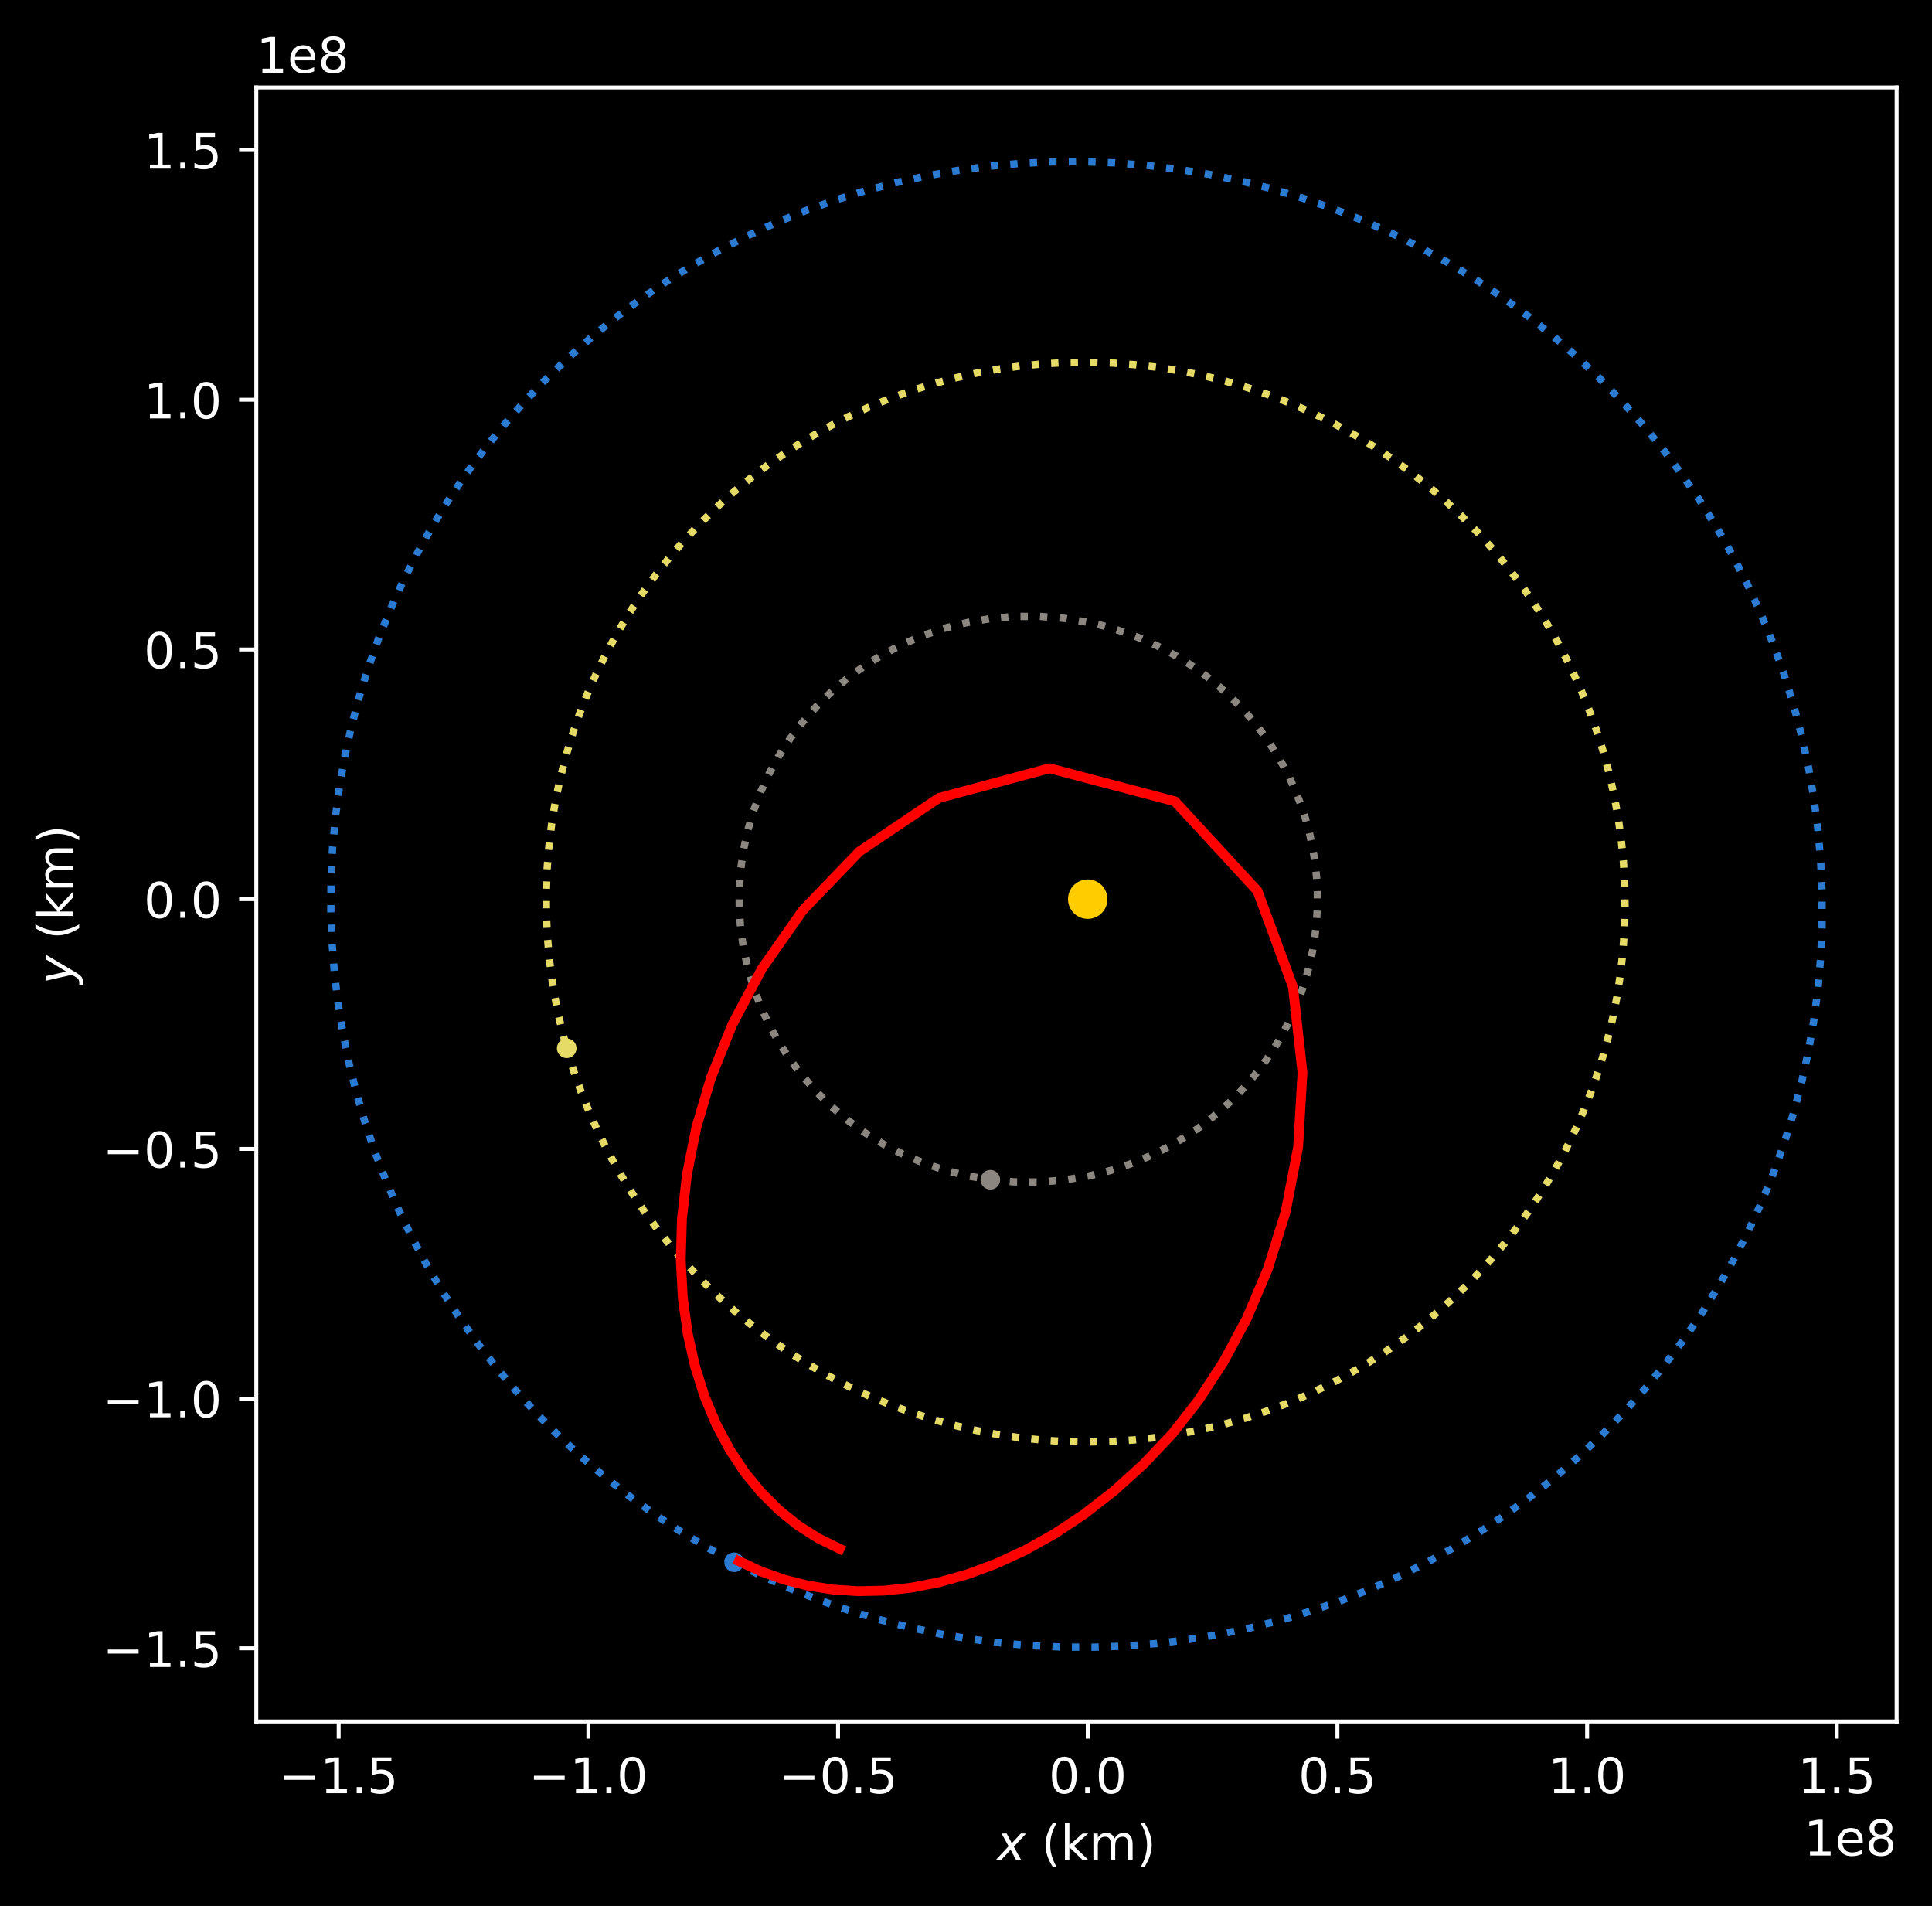
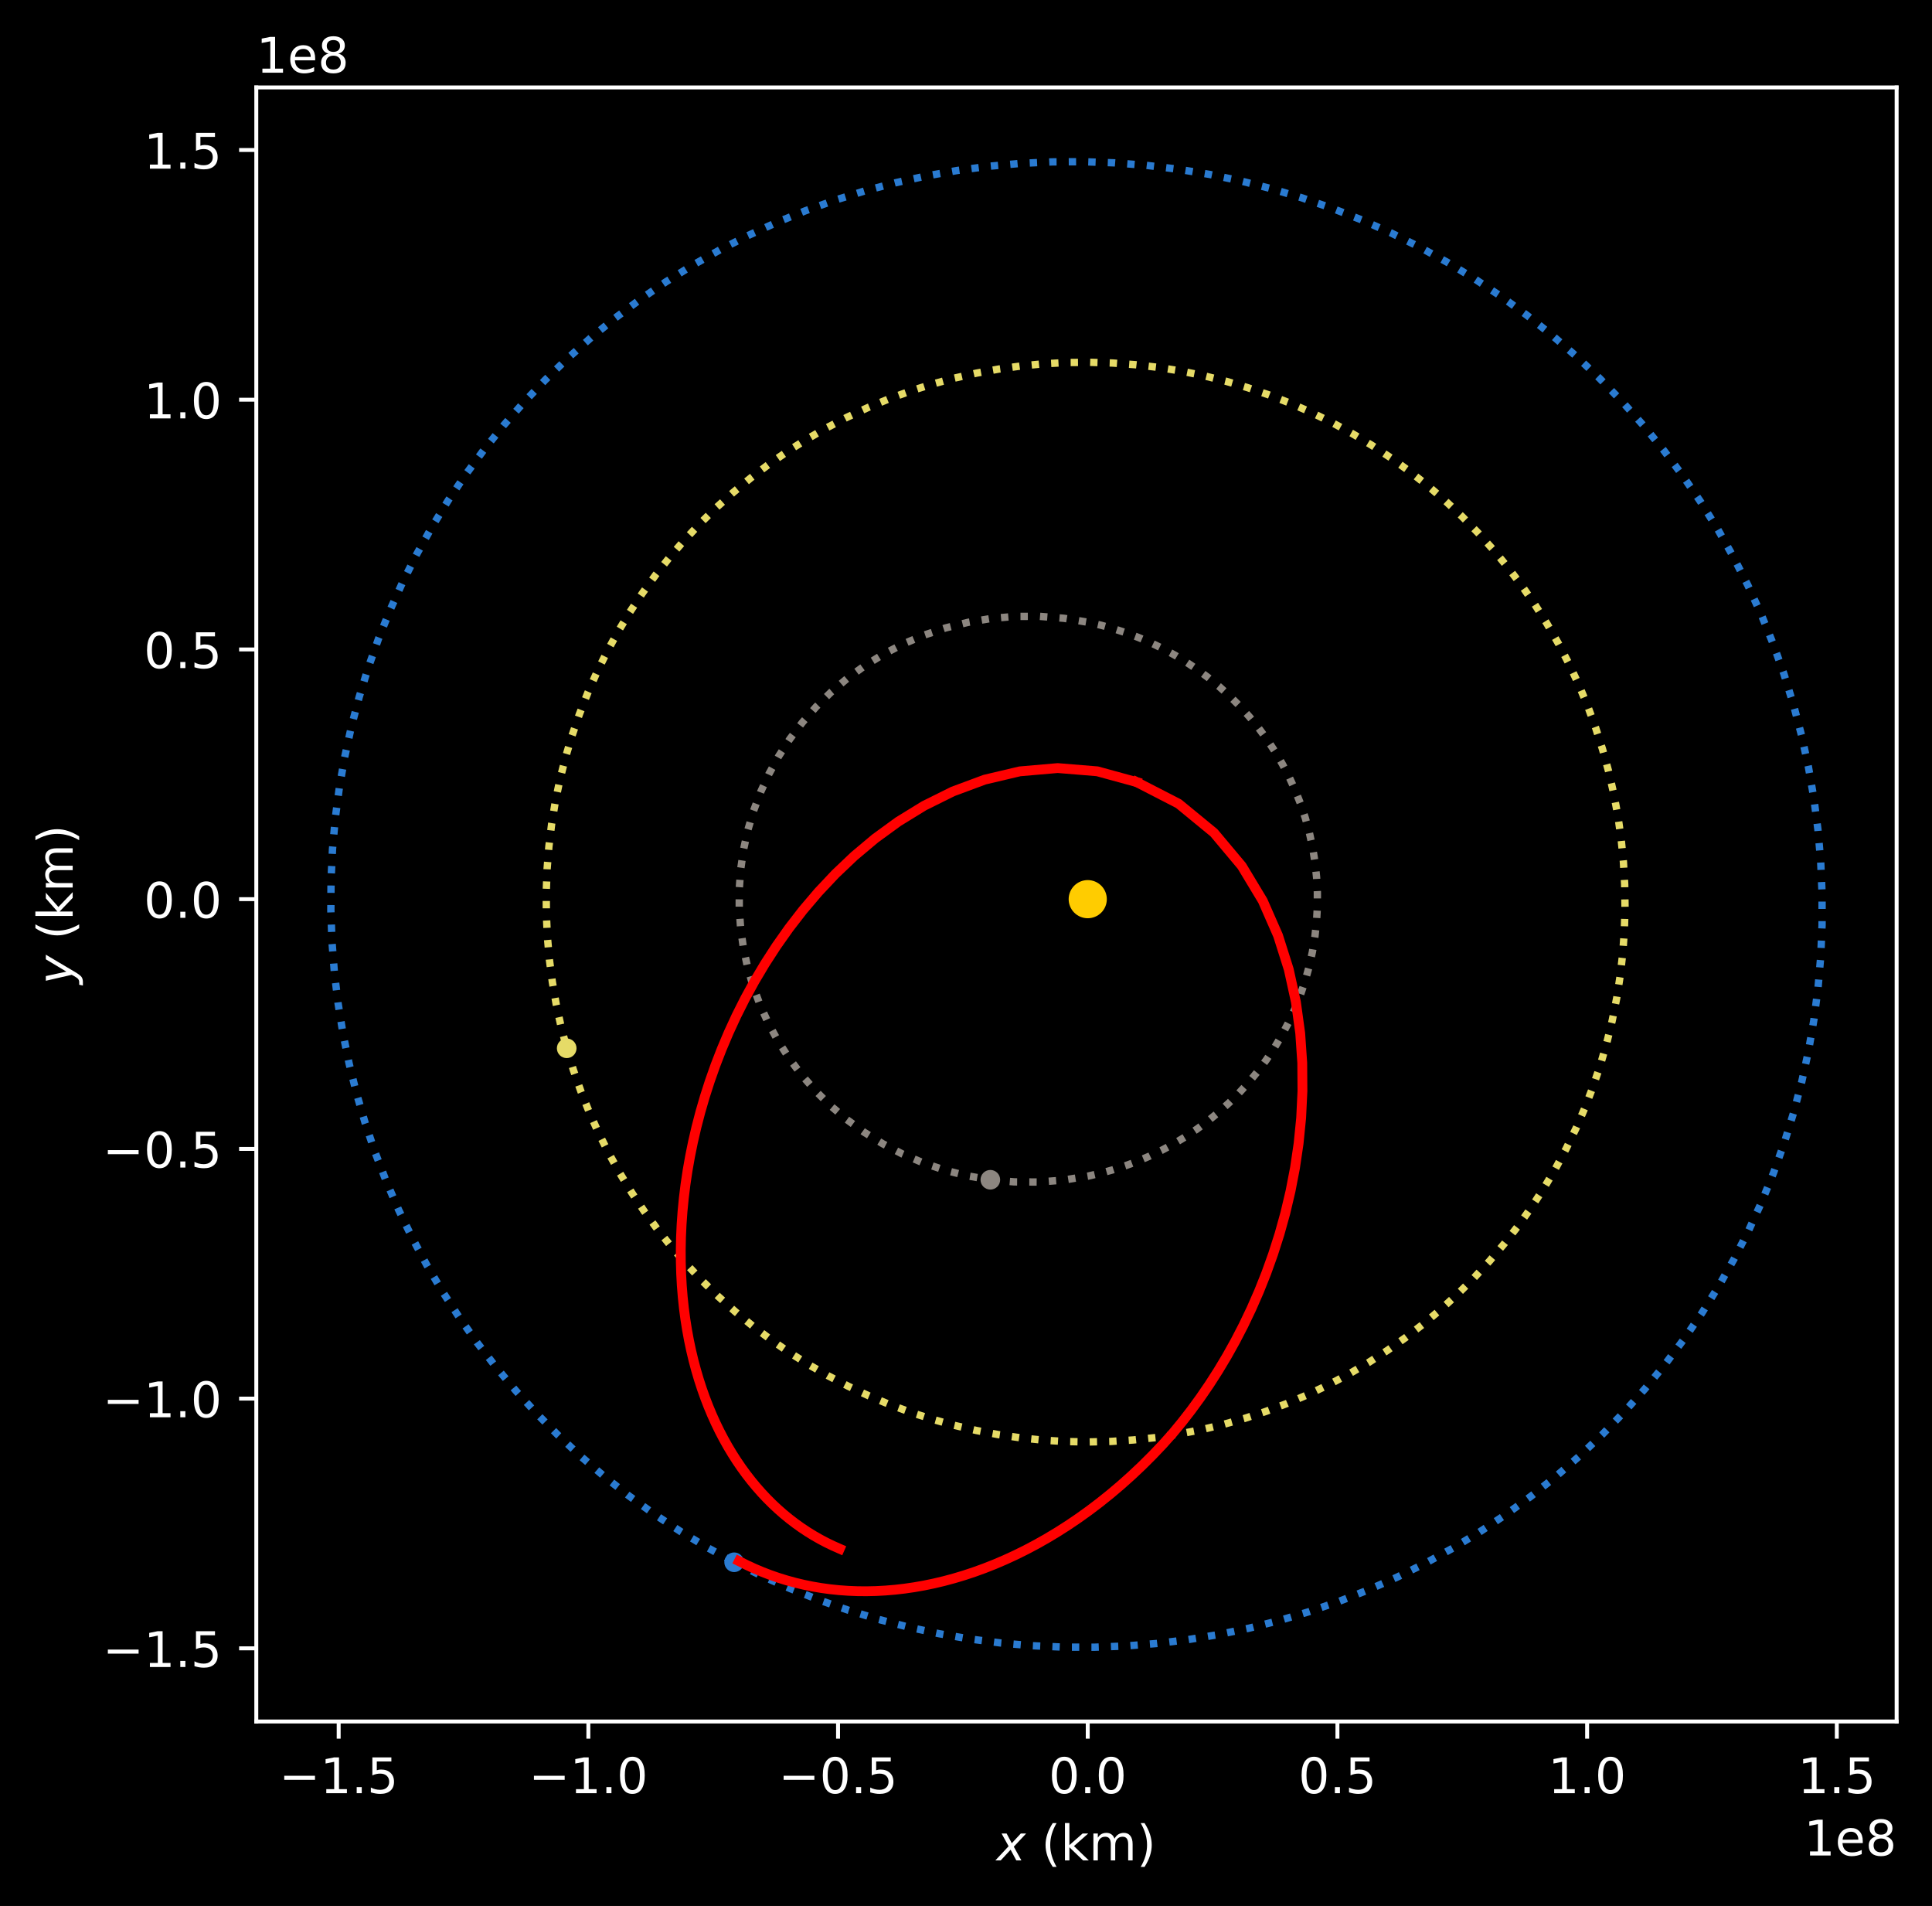
<svg xmlns="http://www.w3.org/2000/svg" xmlns:xlink="http://www.w3.org/1999/xlink" width="393.348pt" height="387.995pt" viewBox="0 0 393.348 387.995" version="1.1">
  <defs>
    <style type="text/css">*{stroke-linejoin: round; stroke-linecap: butt}</style>
  </defs>
  <g id="figure_1">
    <g id="patch_1">
      <path d="M 0 387.995  L 393.348 387.995  L 393.348 0  L 0 0  z " />
    </g>
    <g id="axes_1">
      <g id="patch_2">
        <path d="M 52.183 350.438  L 386.148 350.438  L 386.148 17.798  L 52.183 17.798  z " />
      </g>
      <g id="patch_3">
-         <path d="M 221.46 187.056  C 222.525 187.056 223.547 186.633 224.3 185.88  C 225.053 185.127 225.476 184.105 225.476 183.04  C 225.476 181.975 225.053 180.953 224.3 180.2  C 223.547 179.447 222.525 179.024 221.46 179.024  C 220.395 179.024 219.373 179.447 218.62 180.2  C 217.867 180.953 217.444 181.975 217.444 183.04  C 217.444 184.105 217.867 185.127 218.62 185.88  C 219.373 186.633 220.395 187.056 221.46 187.056  z " clip-path="url(#p6d8d728bf7)" style="fill: #ffcc00" />
+         <path d="M 221.46 186.925  C 222.49 186.925 223.478 186.515 224.207 185.787  C 224.935 185.058 225.345 184.07 225.345 183.04  C 225.345 182.01 224.935 181.022 224.207 180.293  C 223.478 179.565 222.49 179.155 221.46 179.155  C 220.43 179.155 219.442 179.565 218.713 180.293  C 217.985 181.022 217.575 182.01 217.575 183.04  C 217.575 184.07 217.985 185.058 218.713 185.787  C 219.442 186.515 220.43 186.925 221.46 186.925  z " clip-path="url(#p2189e493e0)" style="fill: #ffcc00" />
      </g>
      <g id="matplotlib.axis_1">
        <g id="xtick_1">
          <g id="line2d_1">
            <defs>
-               <path id="m4d1844bf17" d="M 0 0  L 0 3.5  " style="stroke: #ffffff; stroke-width: 0.8" />
-             </defs>
-             <g>
-               <use xlink:href="#m4d1844bf17" x="68.953" y="350.438" style="fill: #ffffff; stroke: #ffffff; stroke-width: 0.8" />
+               <path id="m0f533919f2" d="M 0 0  L 0 3.5  " style="stroke: #ffffff; stroke-width: 0.8" />
+             </defs>
+             <g>
+               <use xlink:href="#m0f533919f2" x="68.953" y="350.438" style="fill: #ffffff; stroke: #ffffff; stroke-width: 0.8" />
            </g>
          </g>
          <g id="text_1">
            <g style="fill: #ffffff" transform="translate(56.8112 365.0369) scale(0.1 -0.1)">
              <defs>
                <path id="DejaVuSans-2212" d="M 678 2272  L 4684 2272  L 4684 1741  L 678 1741  L 678 2272  z " transform="scale(0.015625)" />
                <path id="DejaVuSans-31" d="M 794 531  L 1825 531  L 1825 4091  L 703 3866  L 703 4441  L 1819 4666  L 2450 4666  L 2450 531  L 3481 531  L 3481 0  L 794 0  L 794 531  z " transform="scale(0.015625)" />
                <path id="DejaVuSans-2e" d="M 684 794  L 1344 794  L 1344 0  L 684 0  L 684 794  z " transform="scale(0.015625)" />
                <path id="DejaVuSans-35" d="M 691 4666  L 3169 4666  L 3169 4134  L 1269 4134  L 1269 2991  Q 1406 3038 1543 3061  Q 1681 3084 1819 3084  Q 2600 3084 3056 2656  Q 3513 2228 3513 1497  Q 3513 744 3044 326  Q 2575 -91 1722 -91  Q 1428 -91 1123 -41  Q 819 9 494 109  L 494 744  Q 775 591 1075 516  Q 1375 441 1709 441  Q 2250 441 2565 725  Q 2881 1009 2881 1497  Q 2881 1984 2565 2268  Q 2250 2553 1709 2553  Q 1456 2553 1204 2497  Q 953 2441 691 2322  L 691 4666  z " transform="scale(0.015625)" />
              </defs>
              <use xlink:href="#DejaVuSans-2212" />
              <use xlink:href="#DejaVuSans-31" x="83.789" />
              <use xlink:href="#DejaVuSans-2e" x="147.412" />
              <use xlink:href="#DejaVuSans-35" x="179.199" />
            </g>
          </g>
        </g>
        <g id="xtick_2">
          <g id="line2d_2">
            <g>
-               <use xlink:href="#m4d1844bf17" x="119.788" y="350.438" style="fill: #ffffff; stroke: #ffffff; stroke-width: 0.8" />
+               <use xlink:href="#m0f533919f2" x="119.788" y="350.438" style="fill: #ffffff; stroke: #ffffff; stroke-width: 0.8" />
            </g>
          </g>
          <g id="text_2">
            <g style="fill: #ffffff" transform="translate(107.647 365.0369) scale(0.1 -0.1)">
              <defs>
                <path id="DejaVuSans-30" d="M 2034 4250  Q 1547 4250 1301 3770  Q 1056 3291 1056 2328  Q 1056 1369 1301 889  Q 1547 409 2034 409  Q 2525 409 2770 889  Q 3016 1369 3016 2328  Q 3016 3291 2770 3770  Q 2525 4250 2034 4250  z M 2034 4750  Q 2819 4750 3233 4129  Q 3647 3509 3647 2328  Q 3647 1150 3233 529  Q 2819 -91 2034 -91  Q 1250 -91 836 529  Q 422 1150 422 2328  Q 422 3509 836 4129  Q 1250 4750 2034 4750  z " transform="scale(0.015625)" />
              </defs>
              <use xlink:href="#DejaVuSans-2212" />
              <use xlink:href="#DejaVuSans-31" x="83.789" />
              <use xlink:href="#DejaVuSans-2e" x="147.412" />
              <use xlink:href="#DejaVuSans-30" x="179.199" />
            </g>
          </g>
        </g>
        <g id="xtick_3">
          <g id="line2d_3">
            <g>
-               <use xlink:href="#m4d1844bf17" x="170.624" y="350.438" style="fill: #ffffff; stroke: #ffffff; stroke-width: 0.8" />
+               <use xlink:href="#m0f533919f2" x="170.624" y="350.438" style="fill: #ffffff; stroke: #ffffff; stroke-width: 0.8" />
            </g>
          </g>
          <g id="text_3">
            <g style="fill: #ffffff" transform="translate(158.4828 365.0369) scale(0.1 -0.1)">
              <use xlink:href="#DejaVuSans-2212" />
              <use xlink:href="#DejaVuSans-30" x="83.789" />
              <use xlink:href="#DejaVuSans-2e" x="147.412" />
              <use xlink:href="#DejaVuSans-35" x="179.199" />
            </g>
          </g>
        </g>
        <g id="xtick_4">
          <g id="line2d_4">
            <g>
-               <use xlink:href="#m4d1844bf17" x="221.46" y="350.438" style="fill: #ffffff; stroke: #ffffff; stroke-width: 0.8" />
+               <use xlink:href="#m0f533919f2" x="221.46" y="350.438" style="fill: #ffffff; stroke: #ffffff; stroke-width: 0.8" />
            </g>
          </g>
          <g id="text_4">
            <g style="fill: #ffffff" transform="translate(213.5084 365.0369) scale(0.1 -0.1)">
              <use xlink:href="#DejaVuSans-30" />
              <use xlink:href="#DejaVuSans-2e" x="63.623" />
              <use xlink:href="#DejaVuSans-30" x="95.41" />
            </g>
          </g>
        </g>
        <g id="xtick_5">
          <g id="line2d_5">
            <g>
-               <use xlink:href="#m4d1844bf17" x="272.296" y="350.438" style="fill: #ffffff; stroke: #ffffff; stroke-width: 0.8" />
+               <use xlink:href="#m0f533919f2" x="272.296" y="350.438" style="fill: #ffffff; stroke: #ffffff; stroke-width: 0.8" />
            </g>
          </g>
          <g id="text_5">
            <g style="fill: #ffffff" transform="translate(264.3442 365.0369) scale(0.1 -0.1)">
              <use xlink:href="#DejaVuSans-30" />
              <use xlink:href="#DejaVuSans-2e" x="63.623" />
              <use xlink:href="#DejaVuSans-35" x="95.41" />
            </g>
          </g>
        </g>
        <g id="xtick_6">
          <g id="line2d_6">
            <g>
-               <use xlink:href="#m4d1844bf17" x="323.132" y="350.438" style="fill: #ffffff; stroke: #ffffff; stroke-width: 0.8" />
+               <use xlink:href="#m0f533919f2" x="323.132" y="350.438" style="fill: #ffffff; stroke: #ffffff; stroke-width: 0.8" />
            </g>
          </g>
          <g id="text_6">
            <g style="fill: #ffffff" transform="translate(315.18 365.0369) scale(0.1 -0.1)">
              <use xlink:href="#DejaVuSans-31" />
              <use xlink:href="#DejaVuSans-2e" x="63.623" />
              <use xlink:href="#DejaVuSans-30" x="95.41" />
            </g>
          </g>
        </g>
        <g id="xtick_7">
          <g id="line2d_7">
            <g>
-               <use xlink:href="#m4d1844bf17" x="373.967" y="350.438" style="fill: #ffffff; stroke: #ffffff; stroke-width: 0.8" />
+               <use xlink:href="#m0f533919f2" x="373.967" y="350.438" style="fill: #ffffff; stroke: #ffffff; stroke-width: 0.8" />
            </g>
          </g>
          <g id="text_7">
            <g style="fill: #ffffff" transform="translate(366.0158 365.0369) scale(0.1 -0.1)">
              <use xlink:href="#DejaVuSans-31" />
              <use xlink:href="#DejaVuSans-2e" x="63.623" />
              <use xlink:href="#DejaVuSans-35" x="95.41" />
            </g>
          </g>
        </g>
        <g id="text_8">
          <g style="fill: #ffffff" transform="translate(202.9153 378.715) scale(0.1 -0.1)">
            <defs>
              <path id="DejaVuSans-Oblique-78" d="M 3841 3500  L 2234 1784  L 3219 0  L 2559 0  L 1819 1388  L 531 0  L -166 0  L 1556 1844  L 641 3500  L 1300 3500  L 1972 2234  L 3144 3500  L 3841 3500  z " transform="scale(0.015625)" />
              <path id="DejaVuSans-20" transform="scale(0.015625)" />
              <path id="DejaVuSans-28" d="M 1984 4856  Q 1566 4138 1362 3434  Q 1159 2731 1159 2009  Q 1159 1288 1364 580  Q 1569 -128 1984 -844  L 1484 -844  Q 1016 -109 783 600  Q 550 1309 550 2009  Q 550 2706 781 3412  Q 1013 4119 1484 4856  L 1984 4856  z " transform="scale(0.015625)" />
              <path id="DejaVuSans-6b" d="M 581 4863  L 1159 4863  L 1159 1991  L 2875 3500  L 3609 3500  L 1753 1863  L 3688 0  L 2938 0  L 1159 1709  L 1159 0  L 581 0  L 581 4863  z " transform="scale(0.015625)" />
              <path id="DejaVuSans-6d" d="M 3328 2828  Q 3544 3216 3844 3400  Q 4144 3584 4550 3584  Q 5097 3584 5394 3201  Q 5691 2819 5691 2113  L 5691 0  L 5113 0  L 5113 2094  Q 5113 2597 4934 2840  Q 4756 3084 4391 3084  Q 3944 3084 3684 2787  Q 3425 2491 3425 1978  L 3425 0  L 2847 0  L 2847 2094  Q 2847 2600 2669 2842  Q 2491 3084 2119 3084  Q 1678 3084 1418 2786  Q 1159 2488 1159 1978  L 1159 0  L 581 0  L 581 3500  L 1159 3500  L 1159 2956  Q 1356 3278 1631 3431  Q 1906 3584 2284 3584  Q 2666 3584 2933 3390  Q 3200 3197 3328 2828  z " transform="scale(0.015625)" />
              <path id="DejaVuSans-29" d="M 513 4856  L 1013 4856  Q 1481 4119 1714 3412  Q 1947 2706 1947 2009  Q 1947 1309 1714 600  Q 1481 -109 1013 -844  L 513 -844  Q 928 -128 1133 580  Q 1338 1288 1338 2009  Q 1338 2731 1133 3434  Q 928 4138 513 4856  z " transform="scale(0.015625)" />
            </defs>
            <use xlink:href="#DejaVuSans-Oblique-78" transform="translate(0 0.015625)" />
            <use xlink:href="#DejaVuSans-20" transform="translate(59.17969 0.015625)" />
            <use xlink:href="#DejaVuSans-28" transform="translate(90.9668 0.015625)" />
            <use xlink:href="#DejaVuSans-6b" transform="translate(129.9805 0.015625)" />
            <use xlink:href="#DejaVuSans-6d" transform="translate(187.8906 0.015625)" />
            <use xlink:href="#DejaVuSans-29" transform="translate(285.3027 0.015625)" />
          </g>
        </g>
        <g id="text_9">
          <g style="fill: #ffffff" transform="translate(367.2697 377.715) scale(0.1 -0.1)">
            <defs>
              <path id="DejaVuSans-65" d="M 3597 1894  L 3597 1613  L 953 1613  Q 991 1019 1311 708  Q 1631 397 2203 397  Q 2534 397 2845 478  Q 3156 559 3463 722  L 3463 178  Q 3153 47 2828 -22  Q 2503 -91 2169 -91  Q 1331 -91 842 396  Q 353 884 353 1716  Q 353 2575 817 3079  Q 1281 3584 2069 3584  Q 2775 3584 3186 3129  Q 3597 2675 3597 1894  z M 3022 2063  Q 3016 2534 2758 2815  Q 2500 3097 2075 3097  Q 1594 3097 1305 2825  Q 1016 2553 972 2059  L 3022 2063  z " transform="scale(0.015625)" />
              <path id="DejaVuSans-38" d="M 2034 2216  Q 1584 2216 1326 1975  Q 1069 1734 1069 1313  Q 1069 891 1326 650  Q 1584 409 2034 409  Q 2484 409 2743 651  Q 3003 894 3003 1313  Q 3003 1734 2745 1975  Q 2488 2216 2034 2216  z M 1403 2484  Q 997 2584 770 2862  Q 544 3141 544 3541  Q 544 4100 942 4425  Q 1341 4750 2034 4750  Q 2731 4750 3128 4425  Q 3525 4100 3525 3541  Q 3525 3141 3298 2862  Q 3072 2584 2669 2484  Q 3125 2378 3379 2068  Q 3634 1759 3634 1313  Q 3634 634 3220 271  Q 2806 -91 2034 -91  Q 1263 -91 848 271  Q 434 634 434 1313  Q 434 1759 690 2068  Q 947 2378 1403 2484  z M 1172 3481  Q 1172 3119 1398 2916  Q 1625 2713 2034 2713  Q 2441 2713 2670 2916  Q 2900 3119 2900 3481  Q 2900 3844 2670 4047  Q 2441 4250 2034 4250  Q 1625 4250 1398 4047  Q 1172 3844 1172 3481  z " transform="scale(0.015625)" />
            </defs>
            <use xlink:href="#DejaVuSans-31" />
            <use xlink:href="#DejaVuSans-65" x="63.623" />
            <use xlink:href="#DejaVuSans-38" x="125.146" />
          </g>
        </g>
      </g>
      <g id="matplotlib.axis_2">
        <g id="ytick_1">
          <g id="line2d_8">
            <defs>
-               <path id="m02902794d7" d="M 0 0  L -3.5 0  " style="stroke: #ffffff; stroke-width: 0.8" />
-             </defs>
-             <g>
-               <use xlink:href="#m02902794d7" x="52.183" y="335.547" style="fill: #ffffff; stroke: #ffffff; stroke-width: 0.8" />
+               <path id="meed2ddb4d5" d="M 0 0  L -3.5 0  " style="stroke: #ffffff; stroke-width: 0.8" />
+             </defs>
+             <g>
+               <use xlink:href="#meed2ddb4d5" x="52.183" y="335.547" style="fill: #ffffff; stroke: #ffffff; stroke-width: 0.8" />
            </g>
          </g>
          <g id="text_10">
            <g style="fill: #ffffff" transform="translate(20.9 339.3467) scale(0.1 -0.1)">
              <use xlink:href="#DejaVuSans-2212" />
              <use xlink:href="#DejaVuSans-31" x="83.789" />
              <use xlink:href="#DejaVuSans-2e" x="147.412" />
              <use xlink:href="#DejaVuSans-35" x="179.199" />
            </g>
          </g>
        </g>
        <g id="ytick_2">
          <g id="line2d_9">
            <g>
-               <use xlink:href="#m02902794d7" x="52.183" y="284.712" style="fill: #ffffff; stroke: #ffffff; stroke-width: 0.8" />
+               <use xlink:href="#meed2ddb4d5" x="52.183" y="284.712" style="fill: #ffffff; stroke: #ffffff; stroke-width: 0.8" />
            </g>
          </g>
          <g id="text_11">
            <g style="fill: #ffffff" transform="translate(20.9 288.5109) scale(0.1 -0.1)">
              <use xlink:href="#DejaVuSans-2212" />
              <use xlink:href="#DejaVuSans-31" x="83.789" />
              <use xlink:href="#DejaVuSans-2e" x="147.412" />
              <use xlink:href="#DejaVuSans-30" x="179.199" />
            </g>
          </g>
        </g>
        <g id="ytick_3">
          <g id="line2d_10">
            <g>
-               <use xlink:href="#m02902794d7" x="52.183" y="233.876" style="fill: #ffffff; stroke: #ffffff; stroke-width: 0.8" />
+               <use xlink:href="#meed2ddb4d5" x="52.183" y="233.876" style="fill: #ffffff; stroke: #ffffff; stroke-width: 0.8" />
            </g>
          </g>
          <g id="text_12">
            <g style="fill: #ffffff" transform="translate(20.9 237.6751) scale(0.1 -0.1)">
              <use xlink:href="#DejaVuSans-2212" />
              <use xlink:href="#DejaVuSans-30" x="83.789" />
              <use xlink:href="#DejaVuSans-2e" x="147.412" />
              <use xlink:href="#DejaVuSans-35" x="179.199" />
            </g>
          </g>
        </g>
        <g id="ytick_4">
          <g id="line2d_11">
            <g>
-               <use xlink:href="#m02902794d7" x="52.183" y="183.04" style="fill: #ffffff; stroke: #ffffff; stroke-width: 0.8" />
+               <use xlink:href="#meed2ddb4d5" x="52.183" y="183.04" style="fill: #ffffff; stroke: #ffffff; stroke-width: 0.8" />
            </g>
          </g>
          <g id="text_13">
            <g style="fill: #ffffff" transform="translate(29.27969 186.8393) scale(0.1 -0.1)">
              <use xlink:href="#DejaVuSans-30" />
              <use xlink:href="#DejaVuSans-2e" x="63.623" />
              <use xlink:href="#DejaVuSans-30" x="95.41" />
            </g>
          </g>
        </g>
        <g id="ytick_5">
          <g id="line2d_12">
            <g>
-               <use xlink:href="#m02902794d7" x="52.183" y="132.204" style="fill: #ffffff; stroke: #ffffff; stroke-width: 0.8" />
+               <use xlink:href="#meed2ddb4d5" x="52.183" y="132.204" style="fill: #ffffff; stroke: #ffffff; stroke-width: 0.8" />
            </g>
          </g>
          <g id="text_14">
            <g style="fill: #ffffff" transform="translate(29.27969 136.0035) scale(0.1 -0.1)">
              <use xlink:href="#DejaVuSans-30" />
              <use xlink:href="#DejaVuSans-2e" x="63.623" />
              <use xlink:href="#DejaVuSans-35" x="95.41" />
            </g>
          </g>
        </g>
        <g id="ytick_6">
          <g id="line2d_13">
            <g>
-               <use xlink:href="#m02902794d7" x="52.183" y="81.368" style="fill: #ffffff; stroke: #ffffff; stroke-width: 0.8" />
+               <use xlink:href="#meed2ddb4d5" x="52.183" y="81.368" style="fill: #ffffff; stroke: #ffffff; stroke-width: 0.8" />
            </g>
          </g>
          <g id="text_15">
            <g style="fill: #ffffff" transform="translate(29.27969 85.16768) scale(0.1 -0.1)">
              <use xlink:href="#DejaVuSans-31" />
              <use xlink:href="#DejaVuSans-2e" x="63.623" />
              <use xlink:href="#DejaVuSans-30" x="95.41" />
            </g>
          </g>
        </g>
        <g id="ytick_7">
          <g id="line2d_14">
            <g>
-               <use xlink:href="#m02902794d7" x="52.183" y="30.533" style="fill: #ffffff; stroke: #ffffff; stroke-width: 0.8" />
+               <use xlink:href="#meed2ddb4d5" x="52.183" y="30.533" style="fill: #ffffff; stroke: #ffffff; stroke-width: 0.8" />
            </g>
          </g>
          <g id="text_16">
            <g style="fill: #ffffff" transform="translate(29.27969 34.33189) scale(0.1 -0.1)">
              <use xlink:href="#DejaVuSans-31" />
              <use xlink:href="#DejaVuSans-2e" x="63.623" />
              <use xlink:href="#DejaVuSans-35" x="95.41" />
            </g>
          </g>
        </g>
        <g id="text_17">
          <g style="fill: #ffffff" transform="translate(14.8 200.3684) rotate(-90) scale(0.1 -0.1)">
            <defs>
              <path id="DejaVuSans-Oblique-79" d="M 1588 -325  Q 1188 -997 936 -1164  Q 684 -1331 294 -1331  L -159 -1331  L -63 -850  L 269 -850  Q 509 -850 678 -719  Q 847 -588 1056 -206  L 1234 128  L 459 3500  L 1069 3500  L 1650 819  L 3256 3500  L 3859 3500  L 1588 -325  z " transform="scale(0.015625)" />
            </defs>
            <use xlink:href="#DejaVuSans-Oblique-79" transform="translate(0 0.015625)" />
            <use xlink:href="#DejaVuSans-20" transform="translate(59.17969 0.015625)" />
            <use xlink:href="#DejaVuSans-28" transform="translate(90.9668 0.015625)" />
            <use xlink:href="#DejaVuSans-6b" transform="translate(129.9805 0.015625)" />
            <use xlink:href="#DejaVuSans-6d" transform="translate(187.8906 0.015625)" />
            <use xlink:href="#DejaVuSans-29" transform="translate(285.3027 0.015625)" />
          </g>
        </g>
        <g id="text_18">
          <g style="fill: #ffffff" transform="translate(52.18281 14.79844) scale(0.1 -0.1)">
            <use xlink:href="#DejaVuSans-31" />
            <use xlink:href="#DejaVuSans-65" x="63.623" />
            <use xlink:href="#DejaVuSans-38" x="125.146" />
          </g>
        </g>
      </g>
      <g id="line2d_15">
-         <path d="M 201.63 240.161  L 206.484 240.59  L 211.441 240.623  L 216.471 240.236  L 221.538 239.411  L 224.075 238.828  L 226.605 238.129  L 229.125 237.313  L 231.627 236.376  L 234.107 235.319  L 236.557 234.139  L 238.971 232.837  L 241.341 231.413  L 243.661 229.865  L 245.923 228.196  L 248.12 226.405  L 250.243 224.495  L 252.285 222.469  L 254.238 220.328  L 256.094 218.077  L 257.844 215.719  L 259.481 213.26  L 260.999 210.705  L 262.388 208.061  L 263.643 205.335  L 264.757 202.535  L 265.724 199.668  L 266.54 196.744  L 267.199 193.773  L 267.698 190.765  L 268.034 187.729  L 268.206 184.676  L 268.211 181.618  L 268.051 178.565  L 267.727 175.527  L 267.239 172.516  L 266.591 169.542  L 265.786 166.615  L 264.83 163.744  L 263.726 160.939  L 262.48 158.207  L 261.1 155.557  L 259.592 152.996  L 257.962 150.53  L 256.219 148.165  L 254.371 145.906  L 252.425 143.758  L 250.389 141.723  L 248.271 139.805  L 246.079 138.006  L 243.821 136.328  L 241.505 134.772  L 239.138 133.339  L 236.727 132.028  L 234.279 130.84  L 231.801 129.774  L 229.3 128.829  L 226.781 128.004  L 224.251 127.297  L 221.716 126.706  L 216.647 125.865  L 211.616 125.464  L 206.655 125.482  L 201.797 125.898  L 197.068 126.69  L 192.491 127.835  L 188.088 129.311  L 183.876 131.095  L 179.871 133.165  L 176.086 135.5  L 172.533 138.078  L 169.223 140.878  L 166.162 143.881  L 163.36 147.067  L 160.822 150.416  L 158.554 153.91  L 156.559 157.532  L 154.843 161.262  L 153.407 165.085  L 152.254 168.982  L 151.387 172.937  L 150.806 176.934  L 150.513 180.955  L 150.508 184.985  L 150.791 189.007  L 151.362 193.005  L 152.219 196.962  L 153.362 200.861  L 154.788 204.687  L 156.495 208.421  L 158.479 212.046  L 160.738 215.545  L 163.267 218.9  L 166.06 222.091  L 169.111 225.101  L 172.414 227.909  L 175.958 230.495  L 179.735 232.838  L 183.733 234.918  L 187.937 236.713  L 192.334 238.2  L 196.905 239.357  L 201.629 240.161  L 201.629 240.161  " clip-path="url(#p6d8d728bf7)" style="fill: none; stroke-dasharray: 1.5,2.475; stroke-dashoffset: 0; stroke: #8c8680; stroke-width: 1.5" />
+         <path d="M 201.63 240.161  L 206.484 240.59  L 211.441 240.623  L 216.471 240.236  L 221.538 239.411  L 224.075 238.828  L 226.605 238.129  L 229.125 237.313  L 231.627 236.376  L 234.107 235.319  L 236.557 234.139  L 238.971 232.837  L 241.341 231.413  L 243.661 229.865  L 245.923 228.196  L 248.12 226.405  L 250.243 224.495  L 252.285 222.469  L 254.238 220.328  L 256.094 218.077  L 257.844 215.719  L 259.481 213.26  L 260.999 210.705  L 262.388 208.061  L 263.643 205.335  L 264.757 202.535  L 265.724 199.668  L 266.54 196.744  L 267.199 193.773  L 267.698 190.765  L 268.034 187.729  L 268.206 184.676  L 268.211 181.618  L 268.051 178.565  L 267.727 175.527  L 267.239 172.516  L 266.591 169.542  L 265.786 166.615  L 264.83 163.744  L 263.726 160.939  L 262.48 158.207  L 261.1 155.557  L 259.592 152.996  L 257.962 150.53  L 256.219 148.165  L 254.371 145.906  L 252.425 143.758  L 250.389 141.723  L 248.271 139.805  L 246.079 138.006  L 243.821 136.328  L 241.505 134.772  L 239.138 133.339  L 236.727 132.028  L 234.279 130.84  L 231.801 129.774  L 229.3 128.829  L 226.781 128.004  L 224.251 127.297  L 221.716 126.706  L 216.647 125.865  L 211.616 125.464  L 206.655 125.482  L 201.797 125.898  L 197.068 126.69  L 192.491 127.835  L 188.088 129.311  L 183.876 131.095  L 179.871 133.165  L 176.086 135.5  L 172.533 138.078  L 169.223 140.878  L 166.162 143.881  L 163.36 147.067  L 160.822 150.416  L 158.554 153.91  L 156.559 157.532  L 154.843 161.262  L 153.407 165.085  L 152.254 168.982  L 151.387 172.937  L 150.806 176.934  L 150.513 180.955  L 150.508 184.985  L 150.791 189.007  L 151.362 193.005  L 152.219 196.962  L 153.362 200.861  L 154.788 204.687  L 156.495 208.421  L 158.479 212.046  L 160.738 215.545  L 163.267 218.9  L 166.06 222.091  L 169.111 225.101  L 172.414 227.909  L 175.958 230.495  L 179.735 232.838  L 183.733 234.918  L 187.937 236.713  L 192.334 238.2  L 196.905 239.357  L 201.629 240.161  L 201.629 240.161  " clip-path="url(#p2189e493e0)" style="fill: none; stroke-dasharray: 1.5,2.475; stroke-dashoffset: 0; stroke: #8c8680; stroke-width: 1.5" />
      </g>
      <g id="line2d_16">
        <defs>
-           <path id="mc50b7014c2" d="M 0 1.5  C 0.398 1.5 0.779 1.342 1.061 1.061  C 1.342 0.779 1.5 0.398 1.5 0  C 1.5 -0.398 1.342 -0.779 1.061 -1.061  C 0.779 -1.342 0.398 -1.5 0 -1.5  C -0.398 -1.5 -0.779 -1.342 -1.061 -1.061  C -1.342 -0.779 -1.5 -0.398 -1.5 0  C -1.5 0.398 -1.342 0.779 -1.061 1.061  C -0.779 1.342 -0.398 1.5 0 1.5  z " style="stroke: #8c8680" />
+           <path id="mbd098b0ae7" d="M 0 1.5  C 0.398 1.5 0.779 1.342 1.061 1.061  C 1.342 0.779 1.5 0.398 1.5 0  C 1.5 -0.398 1.342 -0.779 1.061 -1.061  C 0.779 -1.342 0.398 -1.5 0 -1.5  C -0.398 -1.5 -0.779 -1.342 -1.061 -1.061  C -1.342 -0.779 -1.5 -0.398 -1.5 0  C -1.5 0.398 -1.342 0.779 -1.061 1.061  C -0.779 1.342 -0.398 1.5 0 1.5  z " style="stroke: #8c8680" />
        </defs>
-         <g clip-path="url(#p6d8d728bf7)">
-           <use xlink:href="#mc50b7014c2" x="201.63" y="240.161" style="fill: #8c8680; stroke: #8c8680" />
+         <g clip-path="url(#p2189e493e0)">
+           <use xlink:href="#mbd098b0ae7" x="201.63" y="240.161" style="fill: #8c8680; stroke: #8c8680" />
        </g>
      </g>
      <g id="line2d_17">
-         <path d="M 115.38 213.395  L 116.732 217.805  L 118.267 222.154  L 119.983 226.434  L 121.875 230.639  L 123.942 234.761  L 126.179 238.792  L 128.583 242.726  L 131.148 246.555  L 133.871 250.274  L 136.747 253.876  L 139.771 257.354  L 142.936 260.703  L 146.239 263.916  L 149.673 266.989  L 153.232 269.915  L 156.91 272.689  L 160.7 275.308  L 164.596 277.766  L 168.591 280.058  L 172.679 282.182  L 176.851 284.133  L 181.101 285.907  L 185.422 287.502  L 189.805 288.915  L 194.244 290.144  L 198.73 291.185  L 203.255 292.038  L 207.813 292.7  L 212.394 293.171  L 216.991 293.449  L 221.597 293.535  L 226.201 293.427  L 230.798 293.125  L 235.378 292.631  L 239.934 291.945  L 244.457 291.068  L 248.94 290.002  L 253.375 288.748  L 257.753 287.308  L 262.068 285.685  L 266.312 283.881  L 270.476 281.9  L 274.554 279.744  L 278.539 277.418  L 282.423 274.926  L 286.199 272.271  L 289.861 269.459  L 293.402 266.494  L 296.815 263.381  L 300.095 260.126  L 303.235 256.734  L 306.231 253.212  L 309.076 249.564  L 311.765 245.799  L 314.293 241.922  L 316.657 237.94  L 318.85 233.86  L 320.87 229.689  L 322.712 225.436  L 324.374 221.106  L 325.851 216.709  L 327.142 212.251  L 328.243 207.741  L 329.153 203.186  L 329.869 198.596  L 330.392 193.977  L 330.718 189.339  L 330.848 184.69  L 330.781 180.037  L 330.517 175.39  L 330.057 170.757  L 329.401 166.146  L 328.551 161.566  L 327.507 157.024  L 326.271 152.529  L 324.846 148.089  L 323.235 143.713  L 321.439 139.407  L 319.462 135.181  L 317.308 131.041  L 314.98 126.995  L 312.483 123.051  L 309.821 119.216  L 306.998 115.496  L 304.021 111.899  L 300.894 108.431  L 297.622 105.098  L 294.213 101.906  L 290.672 98.862  L 287.004 95.971  L 283.218 93.237  L 279.32 90.666  L 275.317 88.264  L 271.217 86.033  L 267.026 83.978  L 262.752 82.102  L 258.403 80.41  L 253.988 78.904  L 249.513 77.586  L 244.988 76.46  L 240.42 75.527  L 235.818 74.788  L 231.189 74.246  L 226.543 73.9  L 221.888 73.752  L 217.232 73.801  L 212.584 74.048  L 207.952 74.491  L 203.344 75.13  L 198.769 75.964  L 194.235 76.991  L 189.75 78.209  L 185.322 79.616  L 180.958 81.209  L 176.668 82.985  L 172.458 84.94  L 168.336 87.072  L 164.31 89.376  L 160.386 91.847  L 156.571 94.482  L 152.872 97.276  L 149.296 100.222  L 145.849 103.317  L 142.537 106.554  L 139.366 109.927  L 136.34 113.431  L 133.467 117.059  L 130.75 120.804  L 128.194 124.659  L 125.804 128.618  L 123.583 132.674  L 121.536 136.819  L 119.666 141.046  L 117.976 145.347  L 116.47 149.715  L 115.148 154.142  L 114.015 158.62  L 113.07 163.141  L 112.317 167.697  L 111.757 172.28  L 111.389 176.882  L 111.215 181.495  L 111.235 186.11  L 111.448 190.72  L 111.854 195.317  L 112.453 199.892  L 113.243 204.437  L 114.222 208.945  L 115.389 213.408  L 115.389 213.408  " clip-path="url(#p6d8d728bf7)" style="fill: none; stroke-dasharray: 1.5,2.475; stroke-dashoffset: 0; stroke: #e6db67; stroke-width: 1.5" />
+         <path d="M 115.38 213.395  L 116.732 217.805  L 118.267 222.154  L 119.983 226.434  L 121.875 230.639  L 123.942 234.761  L 126.179 238.792  L 128.583 242.726  L 131.148 246.555  L 133.871 250.274  L 136.747 253.876  L 139.771 257.354  L 142.936 260.703  L 146.239 263.916  L 149.673 266.989  L 153.232 269.915  L 156.91 272.689  L 160.7 275.308  L 164.596 277.766  L 168.591 280.058  L 172.679 282.182  L 176.851 284.133  L 181.101 285.907  L 185.422 287.502  L 189.805 288.915  L 194.244 290.144  L 198.73 291.185  L 203.255 292.038  L 207.813 292.7  L 212.394 293.171  L 216.991 293.449  L 221.597 293.535  L 226.201 293.427  L 230.798 293.125  L 235.378 292.631  L 239.934 291.945  L 244.457 291.068  L 248.94 290.002  L 253.375 288.748  L 257.753 287.308  L 262.068 285.685  L 266.312 283.881  L 270.476 281.9  L 274.554 279.744  L 278.539 277.418  L 282.423 274.926  L 286.199 272.271  L 289.861 269.459  L 293.402 266.494  L 296.815 263.381  L 300.095 260.126  L 303.235 256.734  L 306.231 253.212  L 309.076 249.564  L 311.765 245.799  L 314.293 241.922  L 316.657 237.94  L 318.85 233.86  L 320.87 229.689  L 322.712 225.436  L 324.374 221.106  L 325.851 216.709  L 327.142 212.251  L 328.243 207.741  L 329.153 203.186  L 329.869 198.596  L 330.392 193.977  L 330.718 189.339  L 330.848 184.69  L 330.781 180.037  L 330.517 175.39  L 330.057 170.757  L 329.401 166.146  L 328.551 161.566  L 327.507 157.024  L 326.271 152.529  L 324.846 148.089  L 323.235 143.713  L 321.439 139.407  L 319.462 135.181  L 317.308 131.041  L 314.98 126.995  L 312.483 123.051  L 309.821 119.216  L 306.998 115.496  L 304.021 111.899  L 300.894 108.431  L 297.622 105.098  L 294.213 101.906  L 290.672 98.862  L 287.004 95.971  L 283.218 93.237  L 279.32 90.666  L 275.317 88.264  L 271.217 86.033  L 267.026 83.978  L 262.752 82.102  L 258.403 80.41  L 253.988 78.904  L 249.513 77.586  L 244.988 76.46  L 240.42 75.527  L 235.818 74.788  L 231.189 74.246  L 226.543 73.9  L 221.888 73.752  L 217.232 73.801  L 212.584 74.048  L 207.952 74.491  L 203.344 75.13  L 198.769 75.964  L 194.235 76.991  L 189.75 78.209  L 185.322 79.616  L 180.958 81.209  L 176.668 82.985  L 172.458 84.94  L 168.336 87.072  L 164.31 89.376  L 160.386 91.847  L 156.571 94.482  L 152.872 97.276  L 149.296 100.222  L 145.849 103.317  L 142.537 106.554  L 139.366 109.927  L 136.34 113.431  L 133.467 117.059  L 130.75 120.804  L 128.194 124.659  L 125.804 128.618  L 123.583 132.674  L 121.536 136.819  L 119.666 141.046  L 117.976 145.347  L 116.47 149.715  L 115.148 154.142  L 114.015 158.62  L 113.07 163.141  L 112.317 167.697  L 111.757 172.28  L 111.389 176.882  L 111.215 181.495  L 111.235 186.11  L 111.448 190.72  L 111.854 195.317  L 112.453 199.892  L 113.243 204.437  L 114.222 208.945  L 115.389 213.408  L 115.389 213.408  " clip-path="url(#p2189e493e0)" style="fill: none; stroke-dasharray: 1.5,2.475; stroke-dashoffset: 0; stroke: #e6db67; stroke-width: 1.5" />
      </g>
      <g id="line2d_18">
        <defs>
-           <path id="mcb26eb6035" d="M 0 1.5  C 0.398 1.5 0.779 1.342 1.061 1.061  C 1.342 0.779 1.5 0.398 1.5 0  C 1.5 -0.398 1.342 -0.779 1.061 -1.061  C 0.779 -1.342 0.398 -1.5 0 -1.5  C -0.398 -1.5 -0.779 -1.342 -1.061 -1.061  C -1.342 -0.779 -1.5 -0.398 -1.5 0  C -1.5 0.398 -1.342 0.779 -1.061 1.061  C -0.779 1.342 -0.398 1.5 0 1.5  z " style="stroke: #e6db67" />
+           <path id="m460a2178cf" d="M 0 1.5  C 0.398 1.5 0.779 1.342 1.061 1.061  C 1.342 0.779 1.5 0.398 1.5 0  C 1.5 -0.398 1.342 -0.779 1.061 -1.061  C 0.779 -1.342 0.398 -1.5 0 -1.5  C -0.398 -1.5 -0.779 -1.342 -1.061 -1.061  C -1.342 -0.779 -1.5 -0.398 -1.5 0  C -1.5 0.398 -1.342 0.779 -1.061 1.061  C -0.779 1.342 -0.398 1.5 0 1.5  z " style="stroke: #e6db67" />
        </defs>
-         <g clip-path="url(#p6d8d728bf7)">
-           <use xlink:href="#mcb26eb6035" x="115.38" y="213.395" style="fill: #e6db67; stroke: #e6db67" />
+         <g clip-path="url(#p2189e493e0)">
+           <use xlink:href="#m460a2178cf" x="115.38" y="213.395" style="fill: #e6db67; stroke: #e6db67" />
        </g>
      </g>
      <g id="line2d_19">
-         <path d="M 149.47 318.025  L 155.146 320.833  L 160.934 323.404  L 166.825 325.733  L 172.808 327.817  L 178.874 329.653  L 185.012 331.238  L 191.213 332.569  L 197.467 333.643  L 203.763 334.457  L 210.092 335.01  L 216.441 335.297  L 222.8 335.318  L 229.156 335.073  L 235.498 334.561  L 241.814 333.784  L 248.093 332.744  L 254.324 331.441  L 260.497 329.879  L 266.601 328.059  L 272.628 325.984  L 278.565 323.657  L 284.402 321.078  L 290.128 318.254  L 295.731 315.186  L 301.201 311.882  L 306.527 308.347  L 311.699 304.588  L 316.708 300.611  L 321.545 296.424  L 326.201 292.033  L 330.67 287.447  L 334.942 282.672  L 339.01 277.715  L 342.865 272.585  L 346.498 267.29  L 349.903 261.84  L 353.071 256.246  L 355.997 250.517  L 358.675 244.666  L 361.1 238.703  L 363.269 232.639  L 365.177 226.484  L 366.821 220.25  L 368.198 213.946  L 369.304 207.584  L 370.136 201.174  L 370.691 194.73  L 370.968 188.263  L 370.965 181.787  L 370.683 175.314  L 370.122 168.857  L 369.284 162.427  L 368.171 156.037  L 366.786 149.698  L 365.131 143.421  L 363.208 137.217  L 361.02 131.097  L 358.571 125.072  L 355.864 119.156  L 352.904 113.359  L 349.697 107.692  L 346.25 102.168  L 342.57 96.797  L 338.664 91.588  L 334.54 86.55  L 330.207 81.693  L 325.672 77.023  L 320.944 72.549  L 316.029 68.28  L 310.936 64.224  L 305.677 60.389  L 300.259 56.782  L 294.694 53.41  L 288.994 50.281  L 283.17 47.398  L 277.232 44.767  L 271.193 42.391  L 265.064 40.273  L 258.855 38.416  L 252.576 36.824  L 246.24 35.499  L 239.856 34.445  L 233.438 33.662  L 226.997 33.153  L 220.546 32.918  L 214.097 32.958  L 207.663 33.271  L 201.255 33.855  L 194.885 34.707  L 188.563 35.826  L 182.301 37.209  L 176.107 38.852  L 169.994 40.753  L 163.971 42.909  L 158.05 45.317  L 152.242 47.971  L 146.557 50.866  L 141.006 53.997  L 135.599 57.356  L 130.345 60.937  L 125.252 64.731  L 120.329 68.732  L 115.582 72.932  L 111.019 77.325  L 106.647 81.903  L 102.475 86.659  L 98.51 91.583  L 94.759 96.668  L 91.229 101.904  L 87.926 107.281  L 84.855 112.788  L 82.021 118.415  L 79.427 124.151  L 77.076 129.988  L 74.972 135.916  L 73.118 141.924  L 71.518 148.004  L 70.173 154.145  L 69.087 160.337  L 68.261 166.568  L 67.699 172.828  L 67.399 179.105  L 67.363 185.388  L 67.589 191.665  L 68.075 197.926  L 68.82 204.16  L 69.822 210.36  L 71.081 216.514  L 72.593 222.612  L 74.358 228.645  L 76.373 234.602  L 78.634 240.472  L 81.139 246.244  L 83.882 251.908  L 86.858 257.455  L 90.061 262.874  L 93.485 268.157  L 97.124 273.296  L 100.973 278.283  L 105.025 283.11  L 109.274 287.769  L 113.715 292.251  L 118.339 296.549  L 123.141 300.654  L 128.11 304.557  L 133.239 308.253  L 138.517 311.734  L 143.935 314.994  L 149.485 318.03  L 149.485 318.03  " clip-path="url(#p6d8d728bf7)" style="fill: none; stroke-dasharray: 1.5,2.475; stroke-dashoffset: 0; stroke: #2a7bd1; stroke-width: 1.5" />
+         <path d="M 149.47 318.025  L 155.146 320.833  L 160.934 323.404  L 166.825 325.733  L 172.808 327.817  L 178.874 329.653  L 185.012 331.238  L 191.213 332.569  L 197.467 333.643  L 203.763 334.457  L 210.092 335.01  L 216.441 335.297  L 222.8 335.318  L 229.156 335.073  L 235.498 334.561  L 241.814 333.784  L 248.093 332.744  L 254.324 331.441  L 260.497 329.879  L 266.601 328.059  L 272.628 325.984  L 278.565 323.657  L 284.402 321.078  L 290.128 318.254  L 295.731 315.186  L 301.201 311.882  L 306.527 308.347  L 311.699 304.588  L 316.708 300.611  L 321.545 296.424  L 326.201 292.033  L 330.67 287.447  L 334.942 282.672  L 339.01 277.715  L 342.865 272.585  L 346.498 267.29  L 349.903 261.84  L 353.071 256.246  L 355.997 250.517  L 358.675 244.666  L 361.1 238.703  L 363.269 232.639  L 365.177 226.484  L 366.821 220.25  L 368.198 213.946  L 369.304 207.584  L 370.136 201.174  L 370.691 194.73  L 370.968 188.263  L 370.965 181.787  L 370.683 175.314  L 370.122 168.857  L 369.284 162.427  L 368.171 156.037  L 366.786 149.698  L 365.131 143.421  L 363.208 137.217  L 361.02 131.097  L 358.571 125.072  L 355.864 119.156  L 352.904 113.359  L 349.697 107.692  L 346.25 102.168  L 342.57 96.797  L 338.664 91.588  L 334.54 86.55  L 330.207 81.693  L 325.672 77.023  L 320.944 72.549  L 316.029 68.28  L 310.936 64.224  L 305.677 60.389  L 300.259 56.782  L 294.694 53.41  L 288.994 50.281  L 283.17 47.398  L 277.232 44.767  L 271.193 42.391  L 265.064 40.273  L 258.855 38.416  L 252.576 36.824  L 246.24 35.499  L 239.856 34.445  L 233.438 33.662  L 226.997 33.153  L 220.546 32.918  L 214.097 32.958  L 207.663 33.271  L 201.255 33.855  L 194.885 34.707  L 188.563 35.826  L 182.301 37.209  L 176.107 38.852  L 169.994 40.753  L 163.971 42.909  L 158.05 45.317  L 152.242 47.971  L 146.557 50.866  L 141.006 53.997  L 135.599 57.356  L 130.345 60.937  L 125.252 64.731  L 120.329 68.732  L 115.582 72.932  L 111.019 77.325  L 106.647 81.903  L 102.475 86.659  L 98.51 91.583  L 94.759 96.668  L 91.229 101.904  L 87.926 107.281  L 84.855 112.788  L 82.021 118.415  L 79.427 124.151  L 77.076 129.988  L 74.972 135.916  L 73.118 141.924  L 71.518 148.004  L 70.173 154.145  L 69.087 160.337  L 68.261 166.568  L 67.699 172.828  L 67.399 179.105  L 67.363 185.388  L 67.589 191.665  L 68.075 197.926  L 68.82 204.16  L 69.822 210.36  L 71.081 216.514  L 72.593 222.612  L 74.358 228.645  L 76.373 234.602  L 78.634 240.472  L 81.139 246.244  L 83.882 251.908  L 86.858 257.455  L 90.061 262.874  L 93.485 268.157  L 97.124 273.296  L 100.973 278.283  L 105.025 283.11  L 109.274 287.769  L 113.715 292.251  L 118.339 296.549  L 123.141 300.654  L 128.11 304.557  L 133.239 308.253  L 138.517 311.734  L 143.935 314.994  L 149.485 318.03  L 149.485 318.03  " clip-path="url(#p2189e493e0)" style="fill: none; stroke-dasharray: 1.5,2.475; stroke-dashoffset: 0; stroke: #2a7bd1; stroke-width: 1.5" />
      </g>
      <g id="line2d_20">
        <defs>
-           <path id="m1aa6173cab" d="M 0 1.5  C 0.398 1.5 0.779 1.342 1.061 1.061  C 1.342 0.779 1.5 0.398 1.5 0  C 1.5 -0.398 1.342 -0.779 1.061 -1.061  C 0.779 -1.342 0.398 -1.5 0 -1.5  C -0.398 -1.5 -0.779 -1.342 -1.061 -1.061  C -1.342 -0.779 -1.5 -0.398 -1.5 0  C -1.5 0.398 -1.342 0.779 -1.061 1.061  C -0.779 1.342 -0.398 1.5 0 1.5  z " style="stroke: #2a7bd1" />
+           <path id="m48df03dc3a" d="M 0 1.5  C 0.398 1.5 0.779 1.342 1.061 1.061  C 1.342 0.779 1.5 0.398 1.5 0  C 1.5 -0.398 1.342 -0.779 1.061 -1.061  C 0.779 -1.342 0.398 -1.5 0 -1.5  C -0.398 -1.5 -0.779 -1.342 -1.061 -1.061  C -1.342 -0.779 -1.5 -0.398 -1.5 0  C -1.5 0.398 -1.342 0.779 -1.061 1.061  C -0.779 1.342 -0.398 1.5 0 1.5  z " style="stroke: #2a7bd1" />
        </defs>
-         <g clip-path="url(#p6d8d728bf7)">
-           <use xlink:href="#m1aa6173cab" x="149.47" y="318.025" style="fill: #2a7bd1; stroke: #2a7bd1" />
+         <g clip-path="url(#p2189e493e0)">
+           <use xlink:href="#m48df03dc3a" x="149.47" y="318.025" style="fill: #2a7bd1; stroke: #2a7bd1" />
        </g>
      </g>
      <g id="line2d_21">
-         <path d="M 150.45 317.799  L 154.899 319.871  L 159.56 321.531  L 164.413 322.766  L 169.447 323.564  L 174.65 323.913  L 180.01 323.798  L 185.516 323.203  L 191.153 322.108  L 196.907 320.49  L 202.764 318.324  L 208.704 315.581  L 214.708 312.226  L 220.75 308.219  L 226.802 303.514  L 232.826 298.055  L 238.745 291.791  L 244.019 285.029  L 249.084 277.277  L 253.836 268.42  L 258.126 258.314  L 261.731 246.77  L 264.291 233.549  L 265.185 218.353  L 263.238 200.89  L 256.019 181.361  L 239.204 163.121  L 213.673 156.395  L 191.145 162.446  L 174.988 173.318  L 163.475 185.279  L 155.142 197.161  L 149.087 208.579  L 144.747 219.405  L 141.753 229.604  L 139.846 239.176  L 138.842 248.134  L 138.604 256.497  L 139.024 264.282  L 140.018 271.507  L 141.52 278.187  L 143.473 284.335  L 145.831 289.964  L 148.556 295.08  L 151.613 299.692  L 154.973 303.805  L 158.61 307.42  L 162.502 310.539  L 166.627 313.161  L 170.966 315.284  " clip-path="url(#p6d8d728bf7)" style="fill: none; stroke: #ff0000; stroke-width: 2; stroke-linecap: square" />
+         <path d="M 150.45 317.799  L 152.005 318.581  L 153.592 319.314  L 155.206 319.995  L 156.845 320.624  L 158.511 321.2  L 160.201 321.722  L 161.915 322.19  L 163.652 322.604  L 165.413 322.962  L 167.196 323.265  L 169.001 323.512  L 170.828 323.702  L 172.676 323.835  L 174.544 323.911  L 176.432 323.927  L 178.34 323.884  L 180.266 323.781  L 182.211 323.617  L 184.173 323.392  L 186.153 323.104  L 188.149 322.752  L 190.161 322.336  L 192.188 321.854  L 194.23 321.305  L 196.285 320.689  L 198.354 320.004  L 200.434 319.249  L 202.527 318.422  L 204.63 317.522  L 206.743 316.548  L 208.865 315.499  L 210.995 314.371  L 213.132 313.165  L 215.275 311.877  L 217.422 310.507  L 219.573 309.052  L 221.726 307.509  L 223.88 305.878  L 226.032 304.154  L 228.181 302.336  L 230.326 300.421  L 232.465 298.406  L 234.594 296.288  L 236.712 294.063  L 238.782 291.747  L 240.676 289.447  L 242.551 287.029  L 244.402 284.49  L 246.227 281.825  L 248.02 279.029  L 249.777 276.097  L 251.492 273.023  L 253.16 269.801  L 254.774 266.424  L 256.325 262.885  L 257.804 259.176  L 259.199 255.287  L 260.5 251.21  L 261.689 246.933  L 262.749 242.444  L 263.658 237.732  L 264.389 232.783  L 264.908 227.581  L 265.174 222.113  L 265.133 216.364  L 264.719 210.321  L 263.843 203.979  L 262.388 197.344  L 260.204 190.447  L 257.096 183.37  L 252.826 176.285  L 247.154 169.52  L 239.952 163.606  L 231.402 159.204  " clip-path="url(#p2189e493e0)" style="fill: none; stroke: #ff0000; stroke-width: 2; stroke-linecap: square" />
+       </g>
+       <g id="line2d_22">
+         <path d="M 231.402 159.204  L 223.401 157.012  L 215.339 156.354  L 207.623 157.023  L 200.483 158.709  L 193.994 161.119  L 188.146 164.023  L 182.89 167.253  L 178.166 170.694  L 173.913 174.265  L 170.077 177.911  L 166.612 181.591  L 163.476 185.278  L 160.635 188.954  L 158.059 192.603  L 155.721 196.216  L 153.6 199.785  L 151.678 203.306  L 149.936 206.774  L 148.362 210.187  L 146.941 213.544  L 145.663 216.842  L 144.517 220.081  L 143.495 223.261  L 142.589 226.382  L 141.792 229.444  L 141.096 232.446  L 140.497 235.39  L 139.988 238.276  L 139.566 241.104  L 139.225 243.874  L 138.961 246.588  L 138.771 249.246  L 138.651 251.847  L 138.599 254.394  L 138.61 256.886  L 138.682 259.324  L 138.813 261.708  L 139.001 264.039  L 139.242 266.317  L 139.536 268.544  L 139.88 270.718  L 140.271 272.841  L 140.709 274.914  L 141.192 276.935  L 141.719 278.907  L 142.287 280.829  L 142.895 282.701  L 143.543 284.525  L 144.229 286.299  L 144.951 288.025  L 145.709 289.703  L 146.501 291.333  L 147.327 292.914  L 148.185 294.449  L 149.075 295.935  L 149.995 297.375  L 150.946 298.767  L 151.925 300.112  L 152.933 301.41  L 153.968 302.662  L 155.029 303.867  L 156.117 305.025  L 157.23 306.137  L 158.368 307.202  L 159.529 308.22  L 160.714 309.192  L 161.922 310.117  L 163.152 310.996  L 164.403 311.828  L 165.676 312.613  L 166.969 313.351  L 168.282 314.043  L 169.615 314.687  L 170.966 315.284  " clip-path="url(#p2189e493e0)" style="fill: none; stroke: #ff0000; stroke-width: 2; stroke-linecap: square" />
      </g>
      <g id="patch_4">
        <path d="M 52.183 350.438  L 52.183 17.798  " style="fill: none; stroke: #ffffff; stroke-width: 0.8; stroke-linejoin: miter; stroke-linecap: square" />
      </g>
      <g id="patch_5">
        <path d="M 386.148 350.438  L 386.148 17.798  " style="fill: none; stroke: #ffffff; stroke-width: 0.8; stroke-linejoin: miter; stroke-linecap: square" />
      </g>
      <g id="patch_6">
        <path d="M 52.183 350.438  L 386.148 350.438  " style="fill: none; stroke: #ffffff; stroke-width: 0.8; stroke-linejoin: miter; stroke-linecap: square" />
      </g>
      <g id="patch_7">
        <path d="M 52.183 17.798  L 386.148 17.798  " style="fill: none; stroke: #ffffff; stroke-width: 0.8; stroke-linejoin: miter; stroke-linecap: square" />
      </g>
    </g>
  </g>
  <defs>
-     <clipPath id="p6d8d728bf7">
+     <clipPath id="p2189e493e0">
      <rect x="52.183" y="17.798" width="333.965" height="332.64" />
    </clipPath>
  </defs>
</svg>
